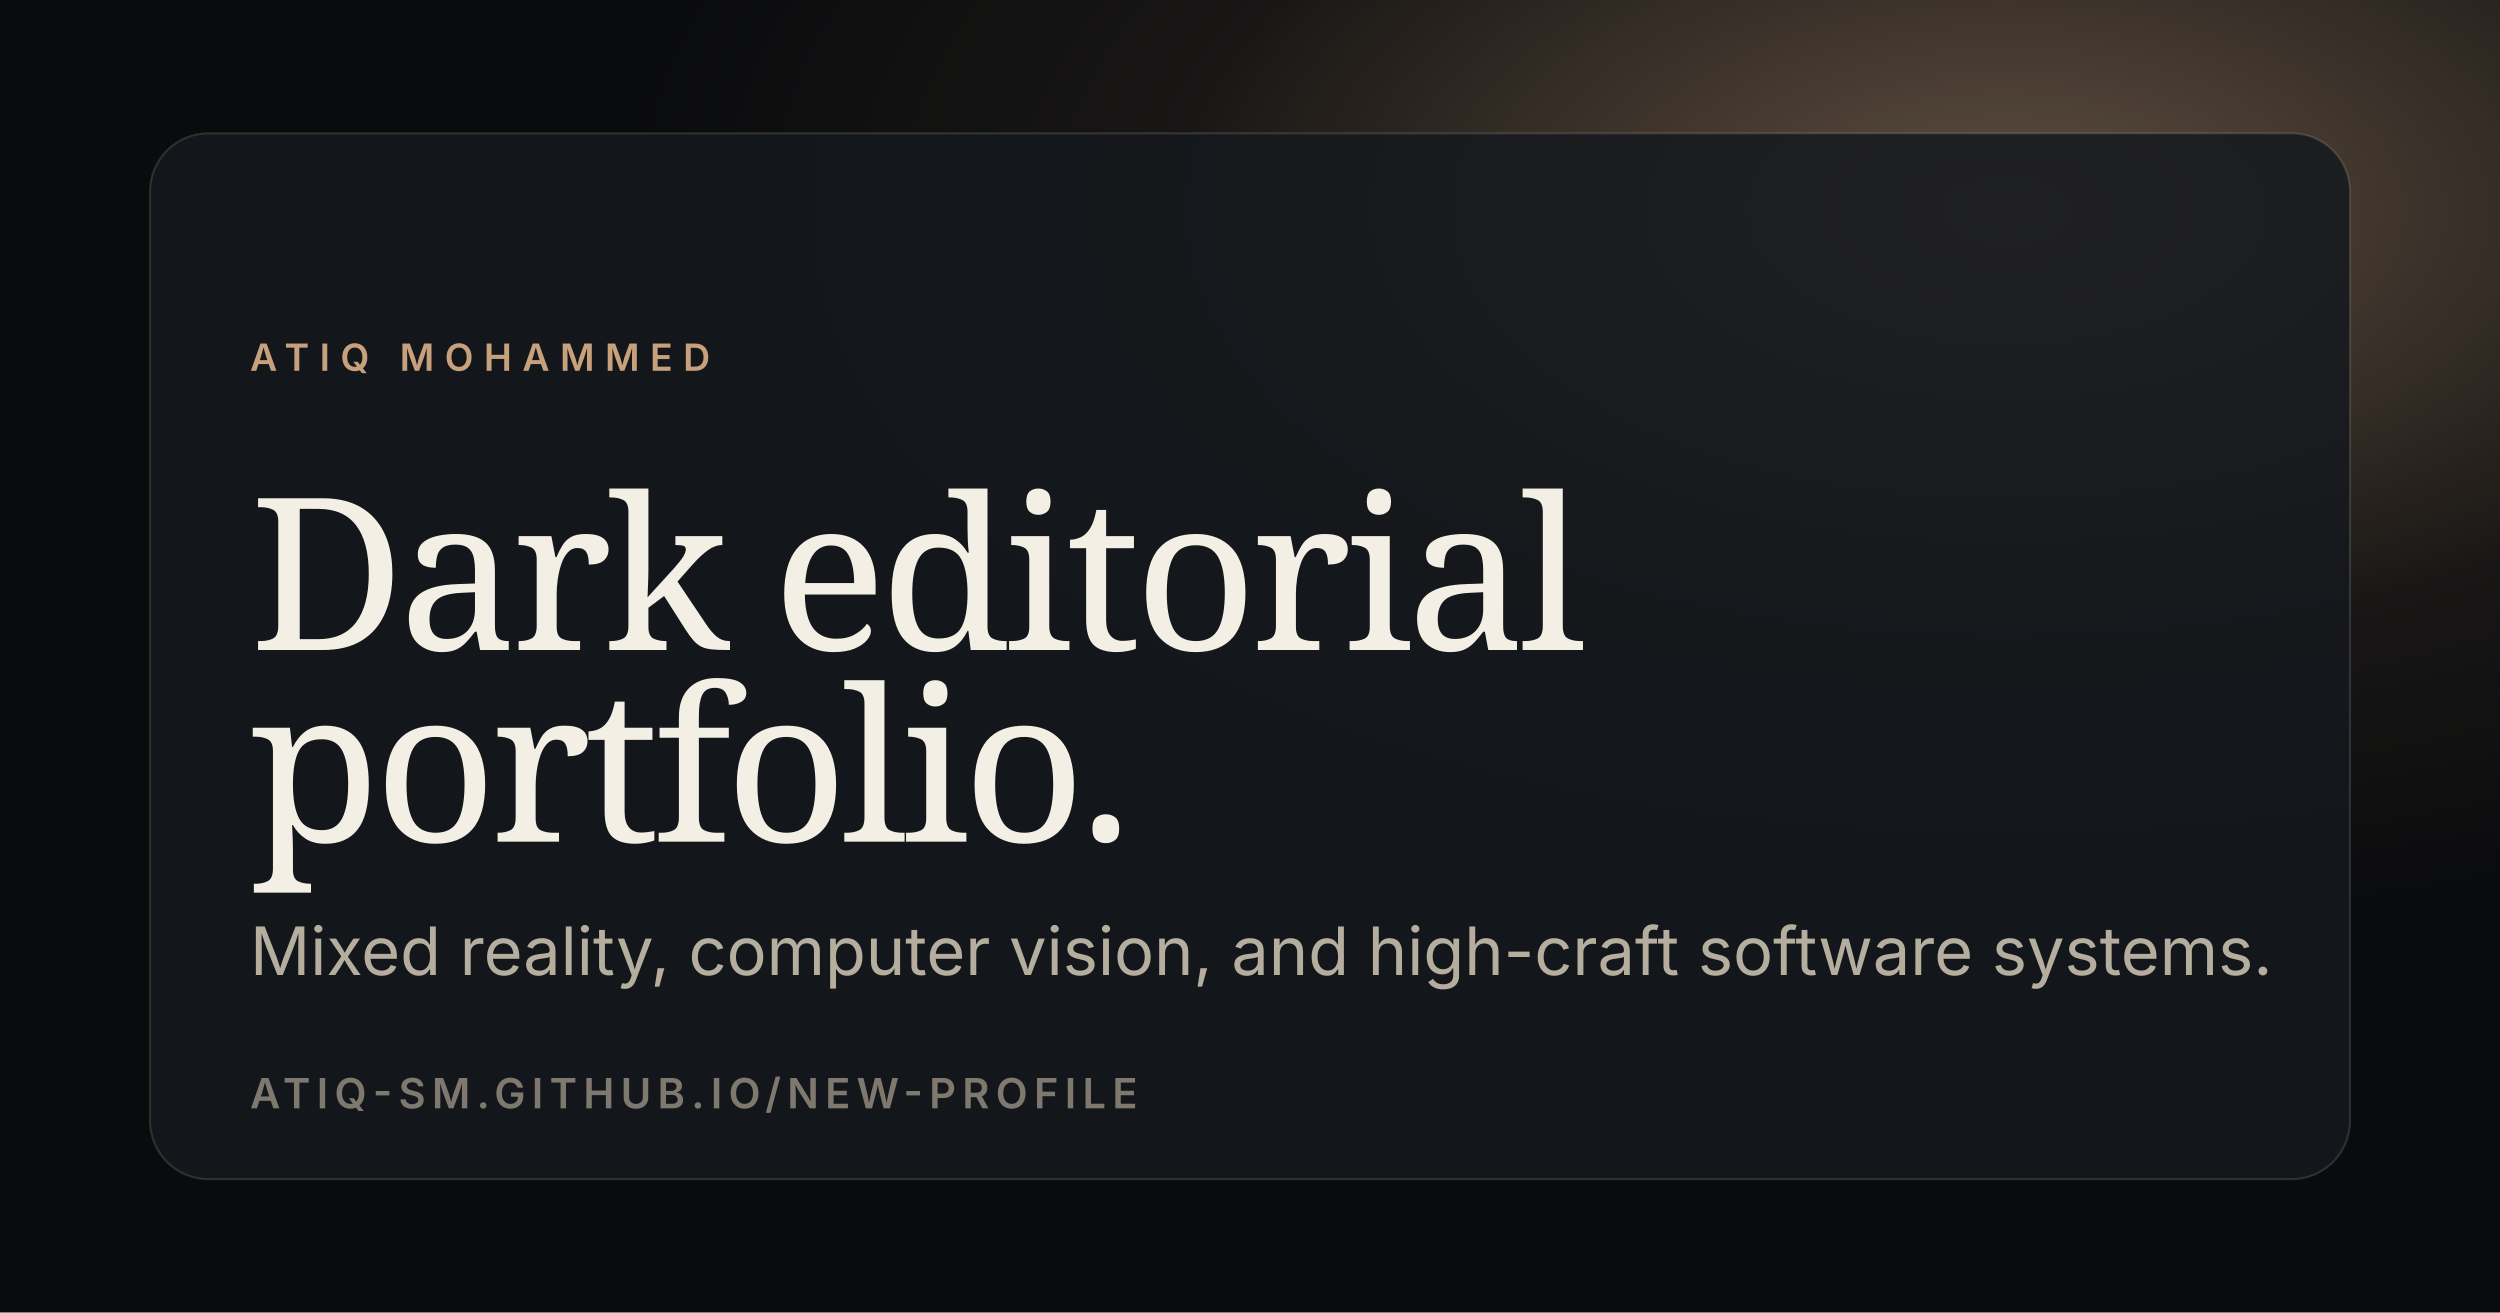
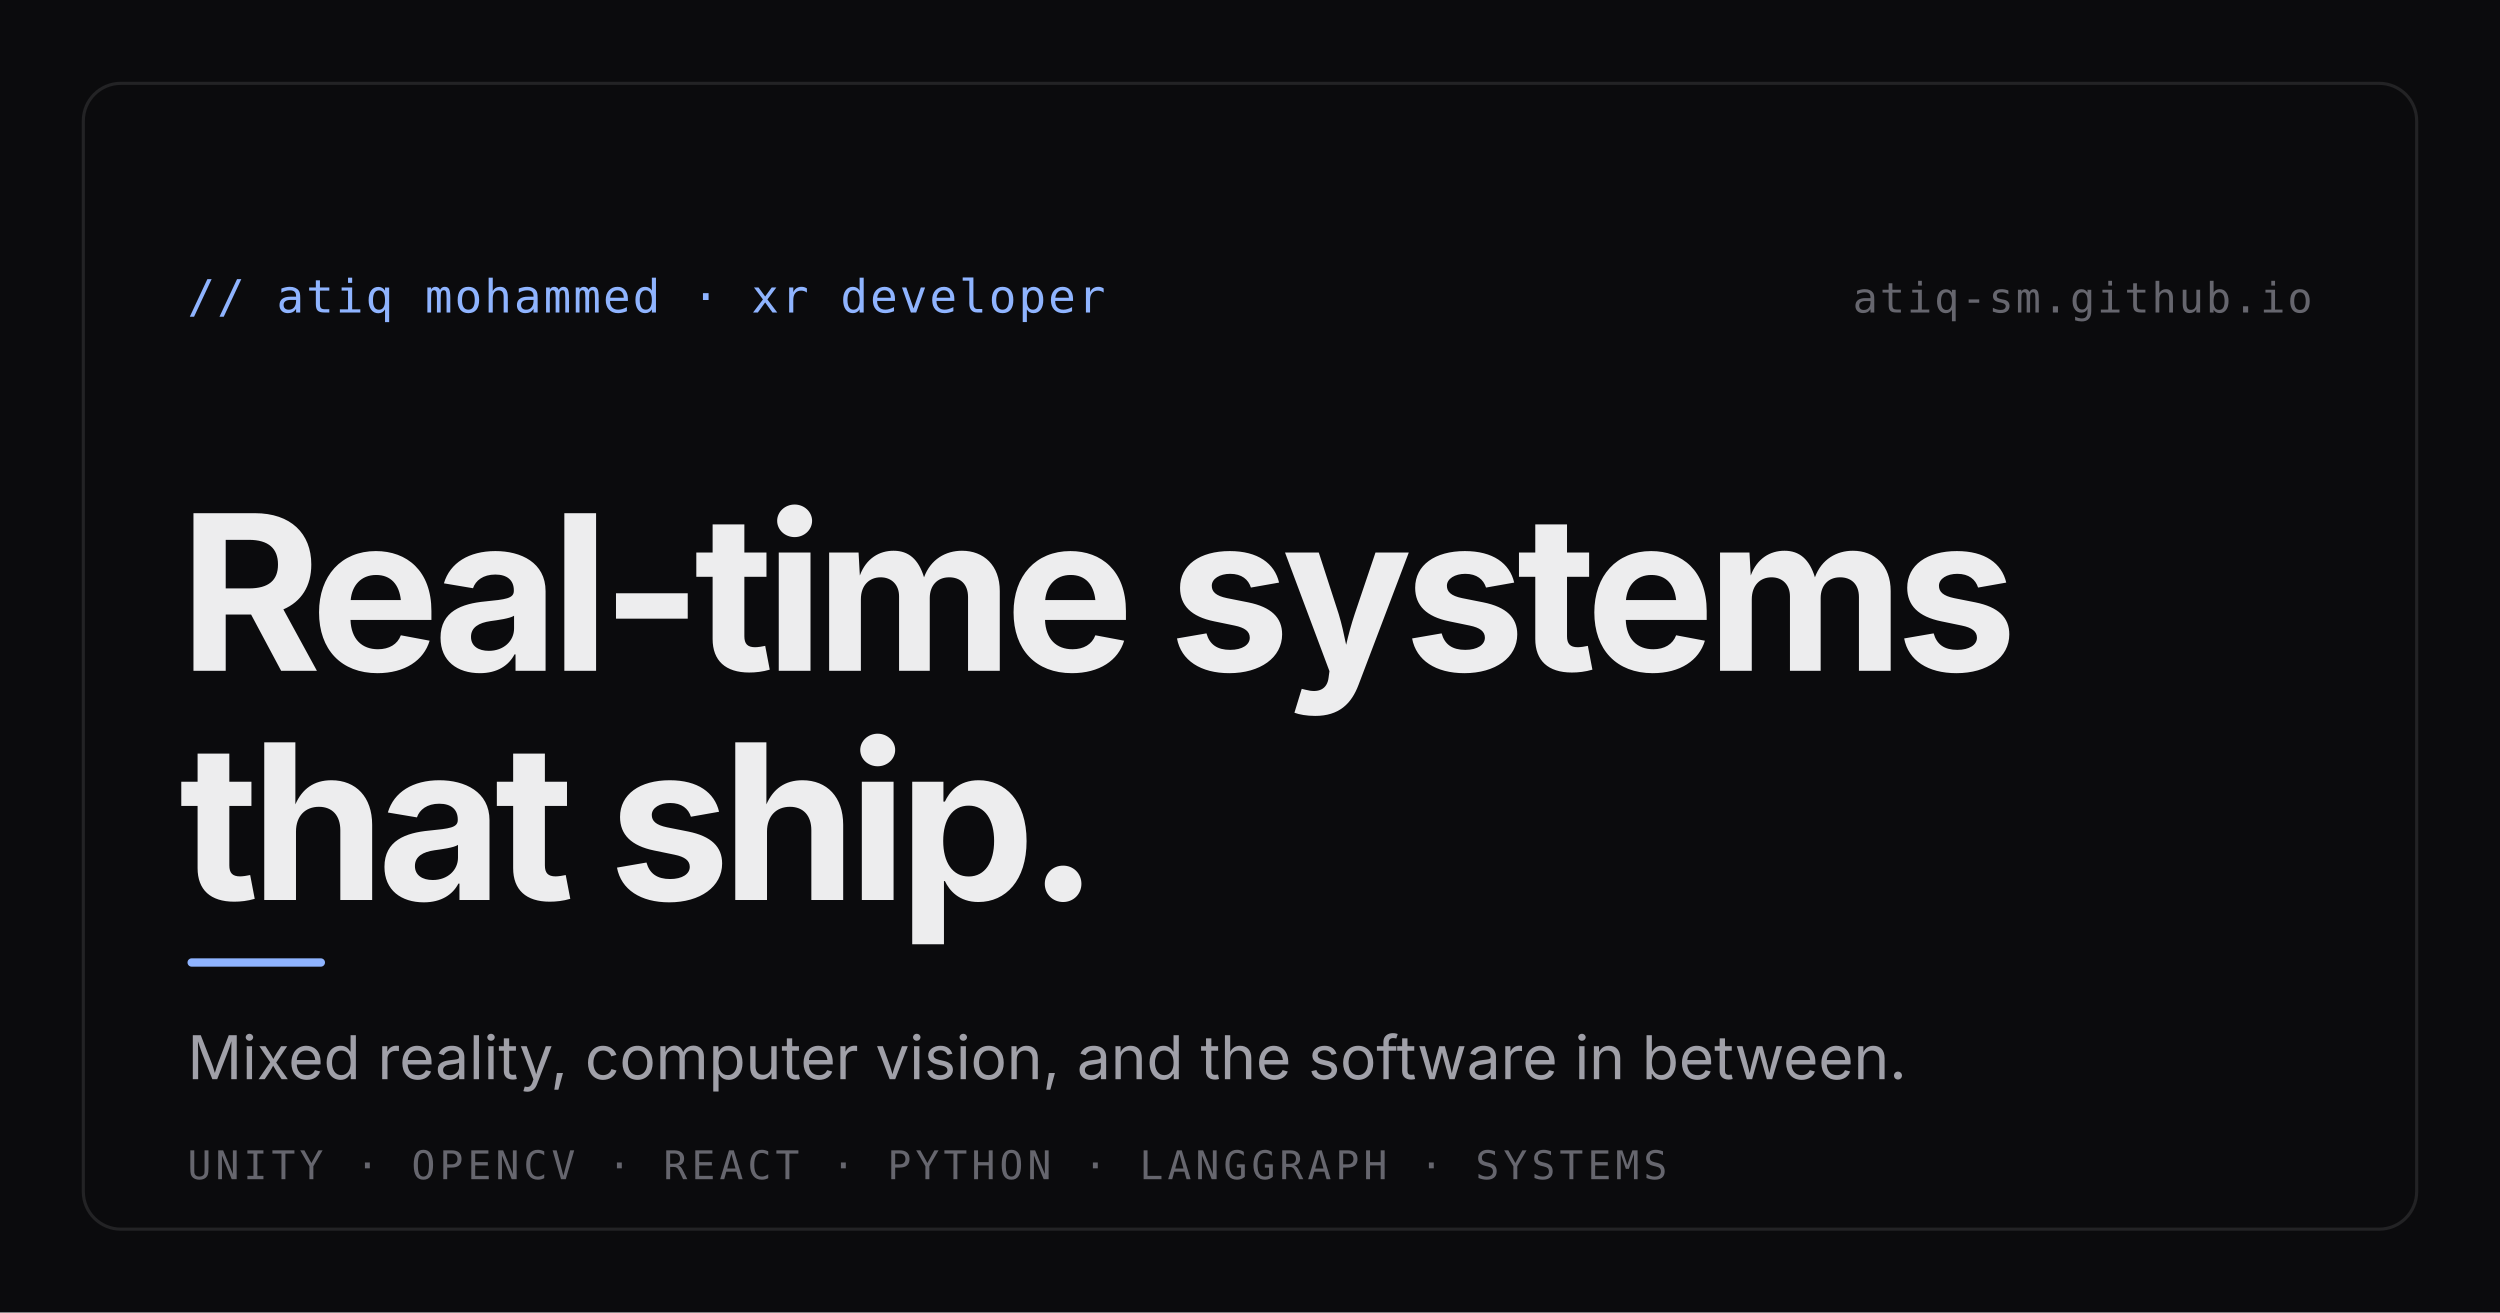
<svg xmlns="http://www.w3.org/2000/svg" width="1200" height="630" viewBox="0 0 1200 630">
-   <defs>
-     <radialGradient id="glow" cx="80%" cy="16%" r="55%">
-       <stop offset="0%" stop-color="#c7a07c" stop-opacity="0.45" />
-       <stop offset="60%" stop-color="#c7a07c" stop-opacity="0.08" />
-       <stop offset="100%" stop-color="#c7a07c" stop-opacity="0" />
-     </radialGradient>
-     <linearGradient id="line" x1="0%" y1="0%" x2="100%" y2="0%">
-       <stop offset="0%" stop-color="#c7a07c" />
-       <stop offset="100%" stop-color="#f2cfaa" />
-     </linearGradient>
-   </defs>
-   <rect width="1200" height="630" fill="#0a0b0d" />
-   <rect width="1200" height="630" fill="url(#glow)" />
-   <rect x="72" y="64" width="1056" height="502" rx="28" fill="rgba(21,24,29,0.84)" stroke="rgba(244,239,229,0.14)" />
-   <line x1="120" y1="132" x2="286" y2="132" stroke="url(#line)" stroke-width="4" stroke-linecap="round" />
-   <text x="120" y="178" font-family="Inter, Arial, sans-serif" font-size="18" font-weight="600" letter-spacing="5" fill="#c7a07c">ATIQ MOHAMMED</text>
-   <text x="120" y="312" font-family="Fraunces, Georgia, serif" font-size="102" font-weight="500" letter-spacing="-3" fill="#f4efe5">Dark editorial</text>
-   <text x="120" y="404" font-family="Fraunces, Georgia, serif" font-size="102" font-weight="500" letter-spacing="-3" fill="#f4efe5">portfolio.</text>
-   <text x="120" y="468" font-family="Inter, Arial, sans-serif" font-size="32" font-weight="400" fill="#b5ae9f">Mixed reality, computer vision, and high-craft software systems.</text>
-   <text x="120" y="532" font-family="Inter, Arial, sans-serif" font-size="20" font-weight="600" letter-spacing="3" fill="#7f786e">ATIQ-SM.GITHUB.IO/NEW-PROFILE</text>
+   <rect width="1200" height="630" fill="#0b0b0d" />
+   <rect x="40" y="40" width="1120" height="550" rx="18" fill="none" stroke="rgba(255,255,255,0.1)" stroke-width="1.5" />
+   <text x="90" y="150" font-family="'JetBrains Mono','DejaVu Sans Mono',monospace" font-size="22" font-weight="500" letter-spacing="1" fill="#8fb4ff">// atiq mohammed · xr developer</text>
+   <text x="1110" y="150" text-anchor="end" font-family="'JetBrains Mono','DejaVu Sans Mono',monospace" font-size="20" letter-spacing="1" fill="#66666e">atiq-sm.github.io</text>
+   <text x="86" y="322" font-family="'Inter','Liberation Sans',Arial,sans-serif" font-size="104" font-weight="700" letter-spacing="-4" fill="#ededee">Real-time systems</text>
+   <text x="86" y="432" font-family="'Inter','Liberation Sans',Arial,sans-serif" font-size="104" font-weight="700" letter-spacing="-4" fill="#ededee">that ship.</text>
+   <rect x="90" y="460" width="66" height="4" rx="2" fill="#8fb4ff" />
+   <text x="90" y="518" font-family="'Inter','Liberation Sans',Arial,sans-serif" font-size="29" font-weight="400" fill="#a0a0a8">Mixed reality, computer vision, and the software in between.</text>
+   <text x="90" y="566" font-family="'JetBrains Mono','DejaVu Sans Mono',monospace" font-size="19" letter-spacing="2" fill="#66666e">UNITY · OPENCV · REACT · PYTHON · LANGGRAPH · SYSTEMS</text>
</svg>
